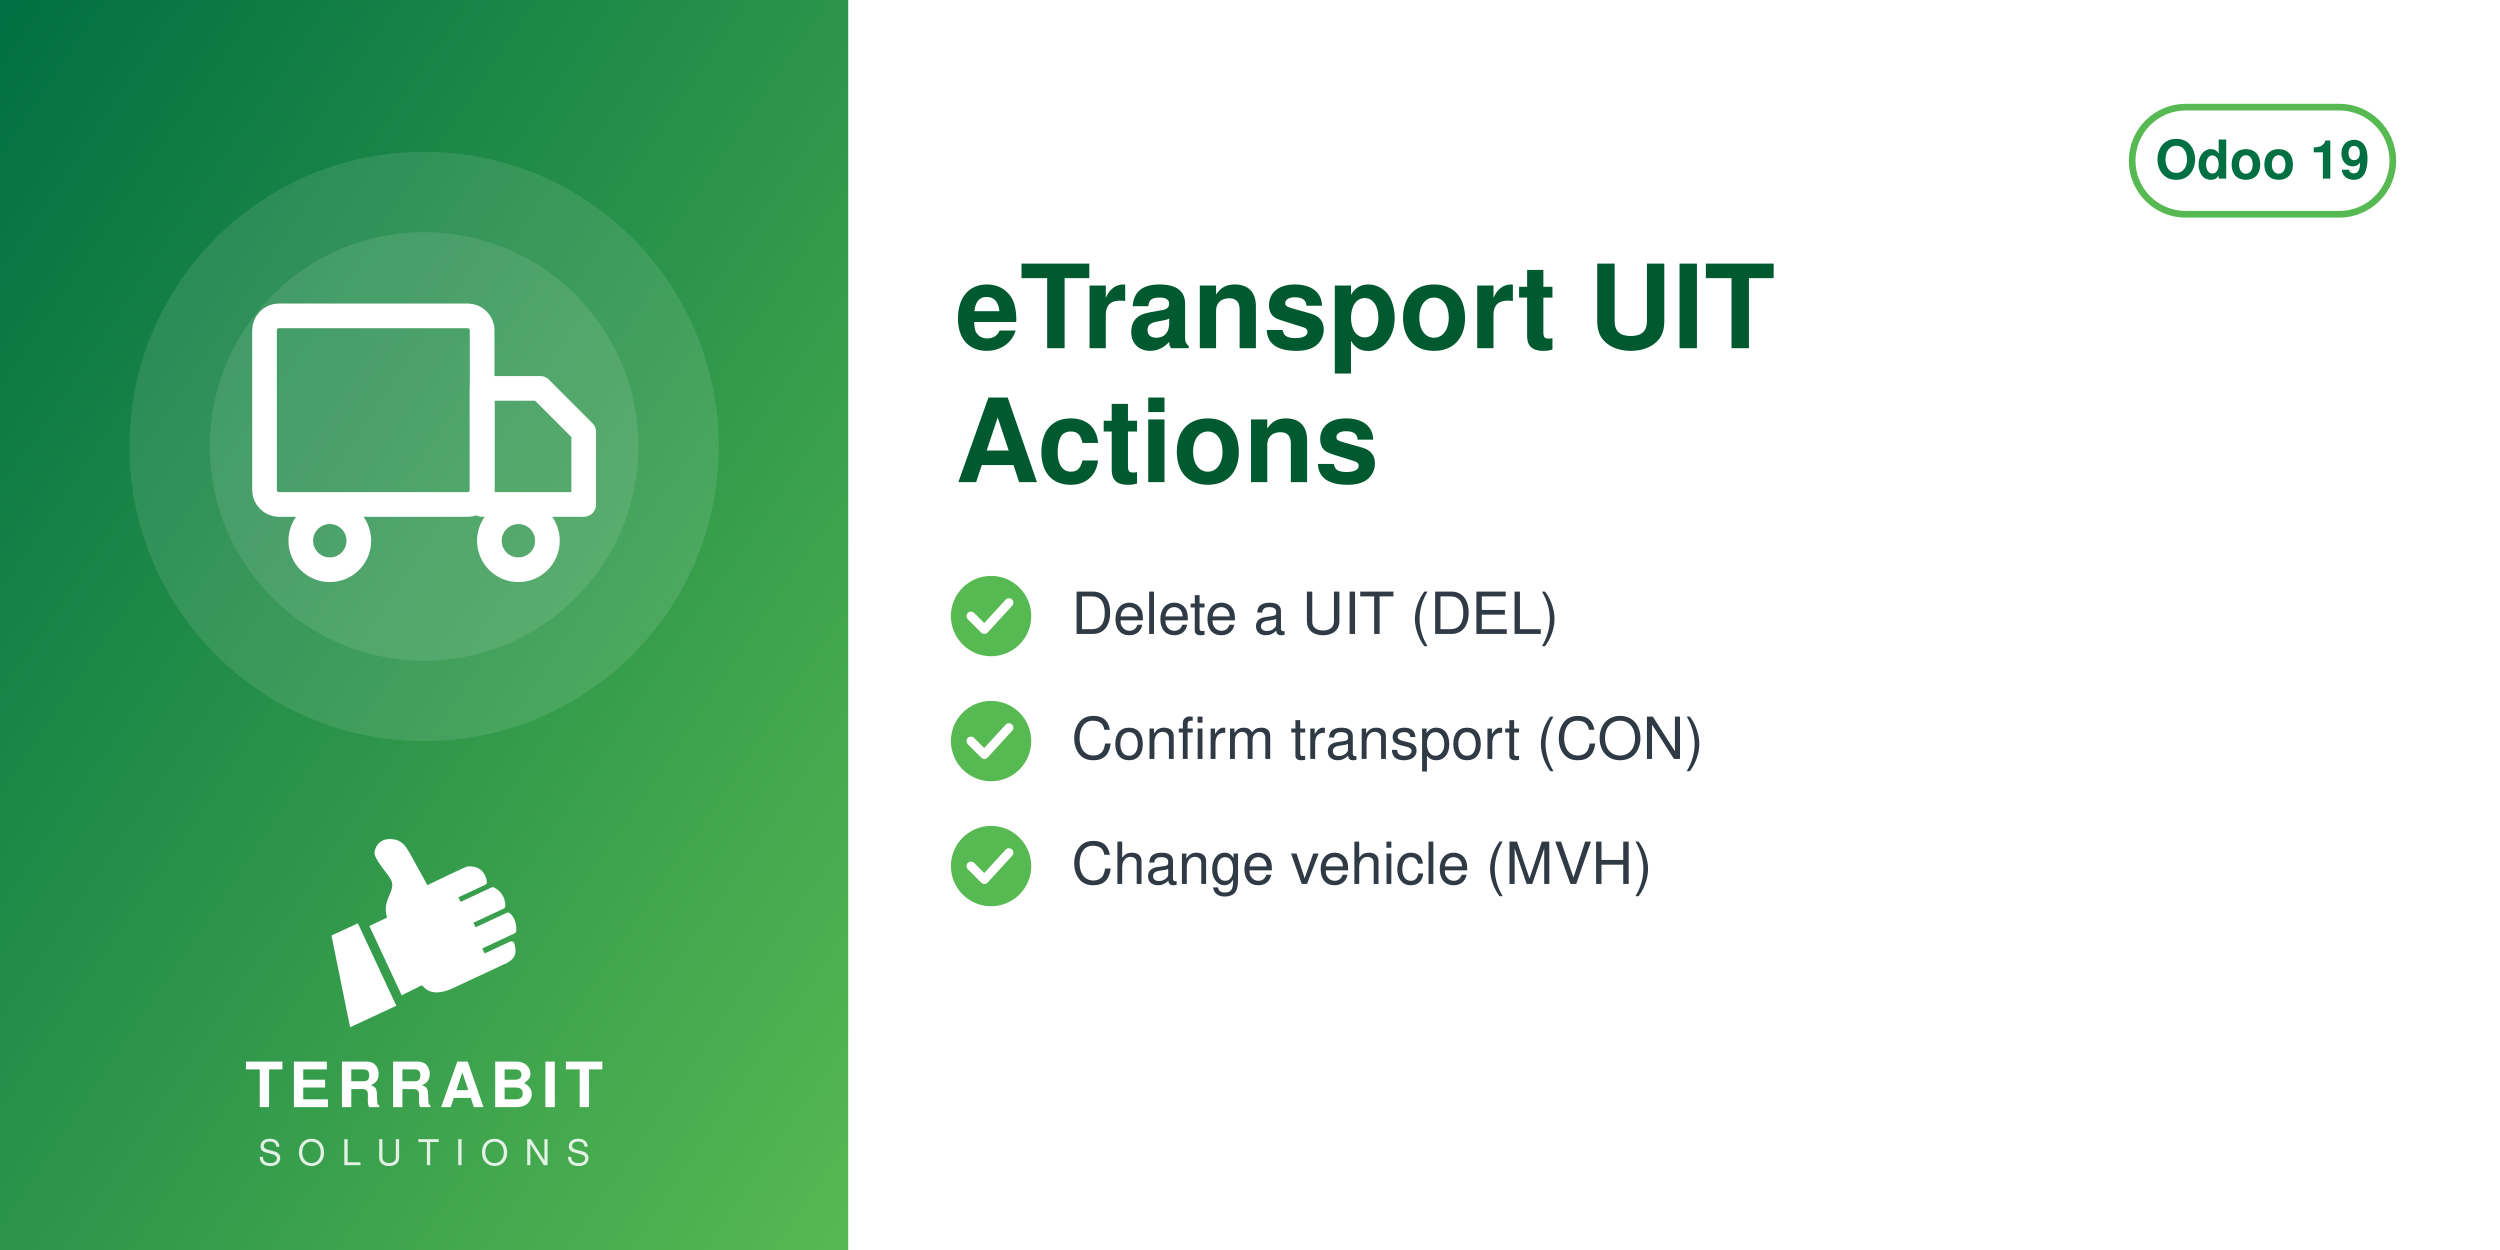
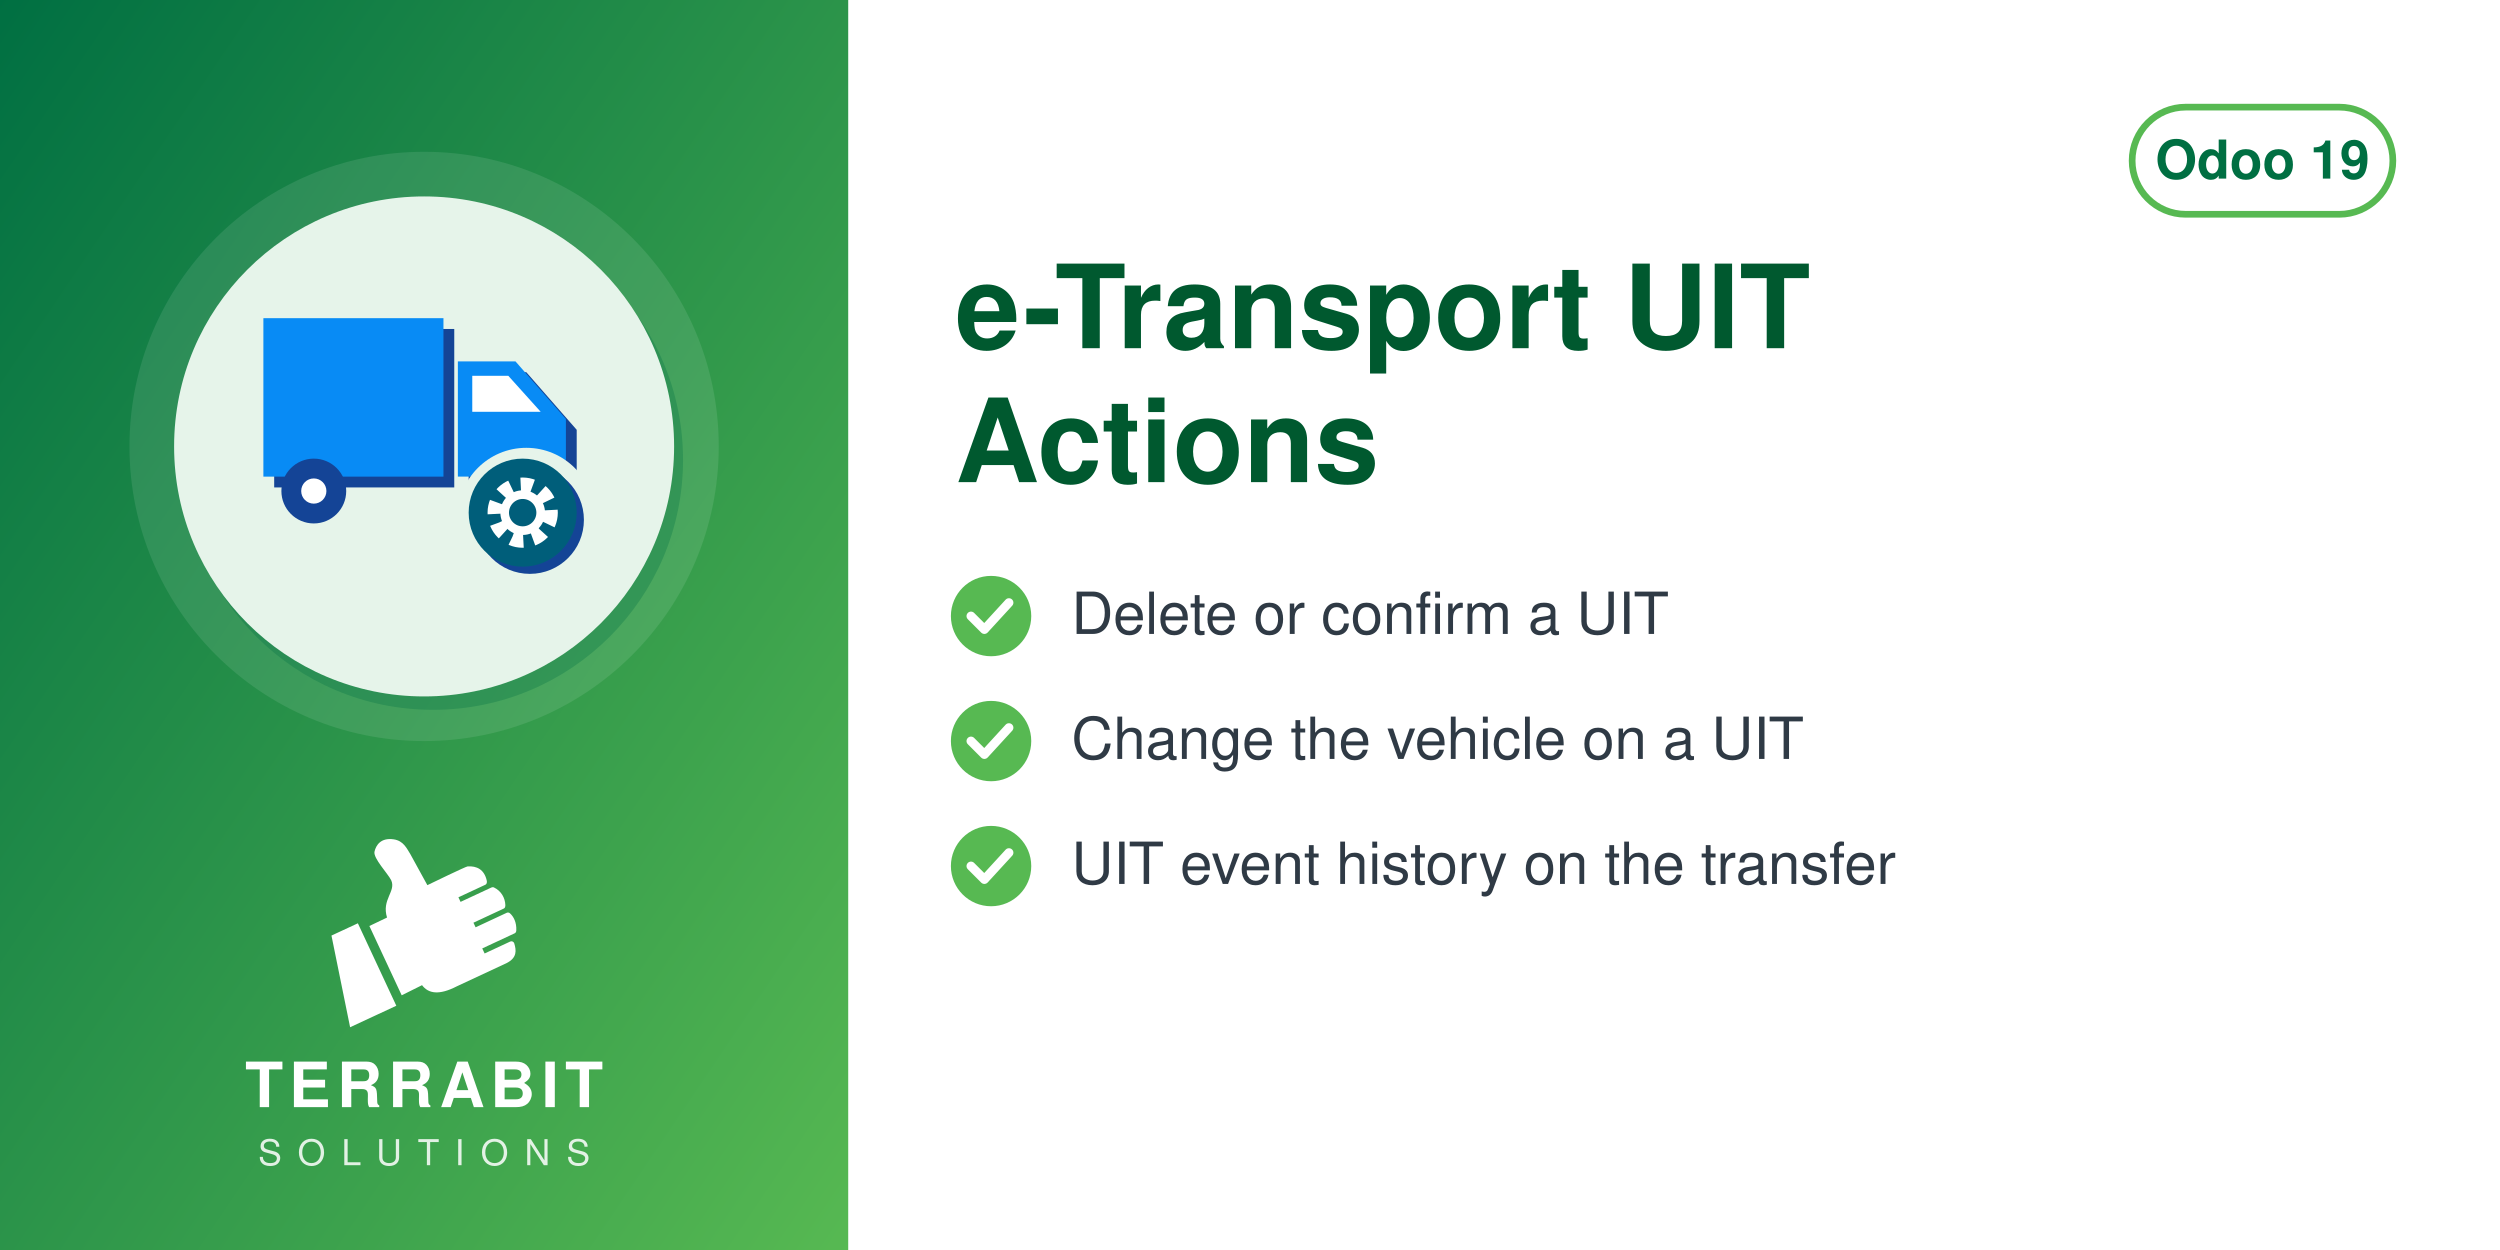
<svg xmlns="http://www.w3.org/2000/svg" width="560" height="280" viewBox="0 0 560 280">
  <defs>
    <linearGradient id="g" x1="0" y1="0" x2="1" y2="1">
      <stop offset="0" stop-color="#006F42" />
      <stop offset="1" stop-color="#57B952" />
    </linearGradient>
  </defs>
  <rect width="560" height="280" fill="#FFFFFF" />
  <rect width="190" height="280" fill="url(#g)" />
  <circle cx="95.0" cy="100" r="66" fill="white" opacity="0.10" />
-   <circle cx="95.0" cy="100" r="48" fill="white" opacity="0.10" />
-   <svg x="56.0" y="61.0" width="78" height="78" viewBox="0 0 24 24">
-     <g fill="none" stroke="white" stroke-width="1.7" stroke-linecap="round" stroke-linejoin="round">
-       <rect x="1" y="3" width="15" height="13" rx="1" />
-       <path d="M16 8h4l3 3v5h-7z" />
-       <circle cx="5.5" cy="18.5" r="2" />
-       <circle cx="18.5" cy="18.5" r="2" />
+   <circle cx="97.0" cy="103" r="56" fill="#006F42" opacity="0.30" />
+   <circle cx="95.0" cy="100" r="56" fill="#E6F4EA" />
+   <svg x="54.0" y="59.0" width="82" height="82" viewBox="0 0 100 100" preserveAspectRatio="xMidYMid meet">
+     <g transform="translate(2.16,-6.68) scale(0.9838)">
+       <defs>
+         <mask id="mi-cut" maskUnits="userSpaceOnUse" x="-20" y="-20" width="140" height="140">
+           <rect x="-20" y="-20" width="140" height="140" fill="#fff" />
+           <circle cx="77" cy="77" r="19" fill="#000" />
+         </mask>
+       </defs>
+       <g mask="url(#mi-cut)">
+         <g transform="translate(3,3)" fill="#144496">
+           <path d="M4,22 h50 v44 h-50z" />
+           <path d="M58,34 h16 l14,16 v16 h-30z" />
+         </g>
+         <g fill="#088BF5">
+           <path d="M4,22 h50 v44 h-50z" />
+           <path d="M58,34 h16 l14,16 v16 h-30z" />
+         </g>
+         <path d="M62,38 h10 l9,10 h-19z" fill="#FFFFFF" />
+         <circle cx="18" cy="70" r="9" fill="#144496" />
+         <circle cx="18" cy="70" r="3.5" fill="#FFFFFF" />
+         <circle cx="72" cy="70" r="9" fill="#144496" />
+         <circle cx="72" cy="70" r="3.5" fill="#FFFFFF" />
+       </g>
+       <circle cx="78" cy="78" r="15" fill="#144496" />
+       <circle cx="76" cy="76" r="15" fill="#005E7A" />
+       <circle cx="76" cy="76" r="7.5" fill="none" stroke="#FFFFFF" stroke-width="4.5" stroke-dasharray="3.2 2.6" />
+       <circle cx="76" cy="76" r="5" fill="none" stroke="#FFFFFF" stroke-width="2.4" />
    </g>
  </svg>
  <svg x="72.0" y="186" width="46" height="46" viewBox="4045 2535 3400 3400" preserveAspectRatio="xMidYMid meet">
    <path fill="#FFFFFF" d="M4648.32 4073.59l636.59 1365.17 -765.09 355.96 -308.63 -1517.87 437.13 -203.26zm725.61 1192.32l336.75 -167.88c105.65,140.85 282.69,170.72 576.82,18.8l819.92 -382.33c181.4,-90.13 164.26,-214.57 130.07,-328.43 -4.28,-14.25 -13.68,-24.81 -27.34,-30.7 -13.67,-5.89 -27.61,-5.11 -41.09,1.18l-422.32 196.93 -39.04 -83.72 538.07 -250.91c16.64,-7.76 24.7,-27.69 25.58,-46.04 6.48,-134.33 -44.36,-230.89 -105.84,-285.23 -15.2,-13.44 -35.71,-15.59 -54.12,-7l-513.92 239.64 -35.6 -76.34 506.31 -236.1c17.69,-8.25 22.52,-36.93 21.83,-56.45 -4.1,-117.31 -67.62,-232.74 -187.72,-290.66 -13.94,-6.72 -28.64,-6.36 -42.69,0.19l-511.21 238.38 -35.37 -75.86 448.98 -209.36c20.44,-9.53 25.81,-42.28 21.02,-64.32 -41.02,-189.07 -167.92,-247.8 -318.14,-237.87 -29.39,1.94 -589.86,273.16 -665.95,310.54l-281.84 -513.57c-59.06,-93.13 -112.7,-221.7 -276.47,-245.13 -211.24,-30.22 -291.56,94.38 -316.89,203.13 -25.32,108.75 223.84,365.99 276.05,473.69 85.52,184.27 -161.86,318.11 -68.41,617.99l-292.54 139.94 535.09 1147.51z" />
  </svg>
  <text x="95.0" y="248" text-anchor="middle" font-family="Helvetica,Arial,sans-serif" font-size="14" font-weight="800" letter-spacing="1.4" fill="white">TERRABIT</text>
  <text x="95.0" y="261" text-anchor="middle" font-family="Helvetica,Arial,sans-serif" font-size="8" font-weight="500" letter-spacing="3.6" fill="white" opacity="0.85">SOLUTIONS</text>
  <g>
    <rect x="477.6" y="24" width="58.4" height="24" rx="12" fill="none" stroke="#57B952" stroke-width="1.5" />
    <text x="506.8" y="40" text-anchor="middle" font-family="Helvetica,Arial,sans-serif" font-size="12" font-weight="700" fill="#006F42">Odoo 19</text>
  </g>
-   <text x="214" y="78" font-family="Helvetica,Arial,sans-serif" font-size="26" font-weight="700" fill="#00592F">eTransport UIT</text>
+   <text x="214" y="78" font-family="Helvetica,Arial,sans-serif" font-size="26" font-weight="700" fill="#00592F">e-Transport UIT</text>
  <text x="214" y="108" font-family="Helvetica,Arial,sans-serif" font-size="26" font-weight="700" fill="#00592F">Actions</text>
  <circle cx="222" cy="138" r="9" fill="#57B952" />
  <path d="M217.5 138 l3 3 l5.5 -6" fill="none" stroke="white" stroke-width="2" stroke-linecap="round" stroke-linejoin="round" />
-   <text x="240" y="142" font-family="Helvetica,Arial,sans-serif" font-size="13" fill="#2F3A45">Delete a UIT (DEL)</text>
+   <text x="240" y="142" font-family="Helvetica,Arial,sans-serif" font-size="13" fill="#2F3A45">Delete or confirm a UIT</text>
  <circle cx="222" cy="166" r="9" fill="#57B952" />
  <path d="M217.5 166 l3 3 l5.5 -6" fill="none" stroke="white" stroke-width="2" stroke-linecap="round" stroke-linejoin="round" />
-   <text x="240" y="170" font-family="Helvetica,Arial,sans-serif" font-size="13" fill="#2F3A45">Confirm transport (CON)</text>
+   <text x="240" y="170" font-family="Helvetica,Arial,sans-serif" font-size="13" fill="#2F3A45">Change the vehicle on a UIT</text>
  <circle cx="222" cy="194" r="9" fill="#57B952" />
  <path d="M217.5 194 l3 3 l5.5 -6" fill="none" stroke="white" stroke-width="2" stroke-linecap="round" stroke-linejoin="round" />
-   <text x="240" y="198" font-family="Helvetica,Arial,sans-serif" font-size="13" fill="#2F3A45">Change vehicle (MVH)</text>
+   <text x="240" y="198" font-family="Helvetica,Arial,sans-serif" font-size="13" fill="#2F3A45">UIT event history on the transfer</text>
</svg>
